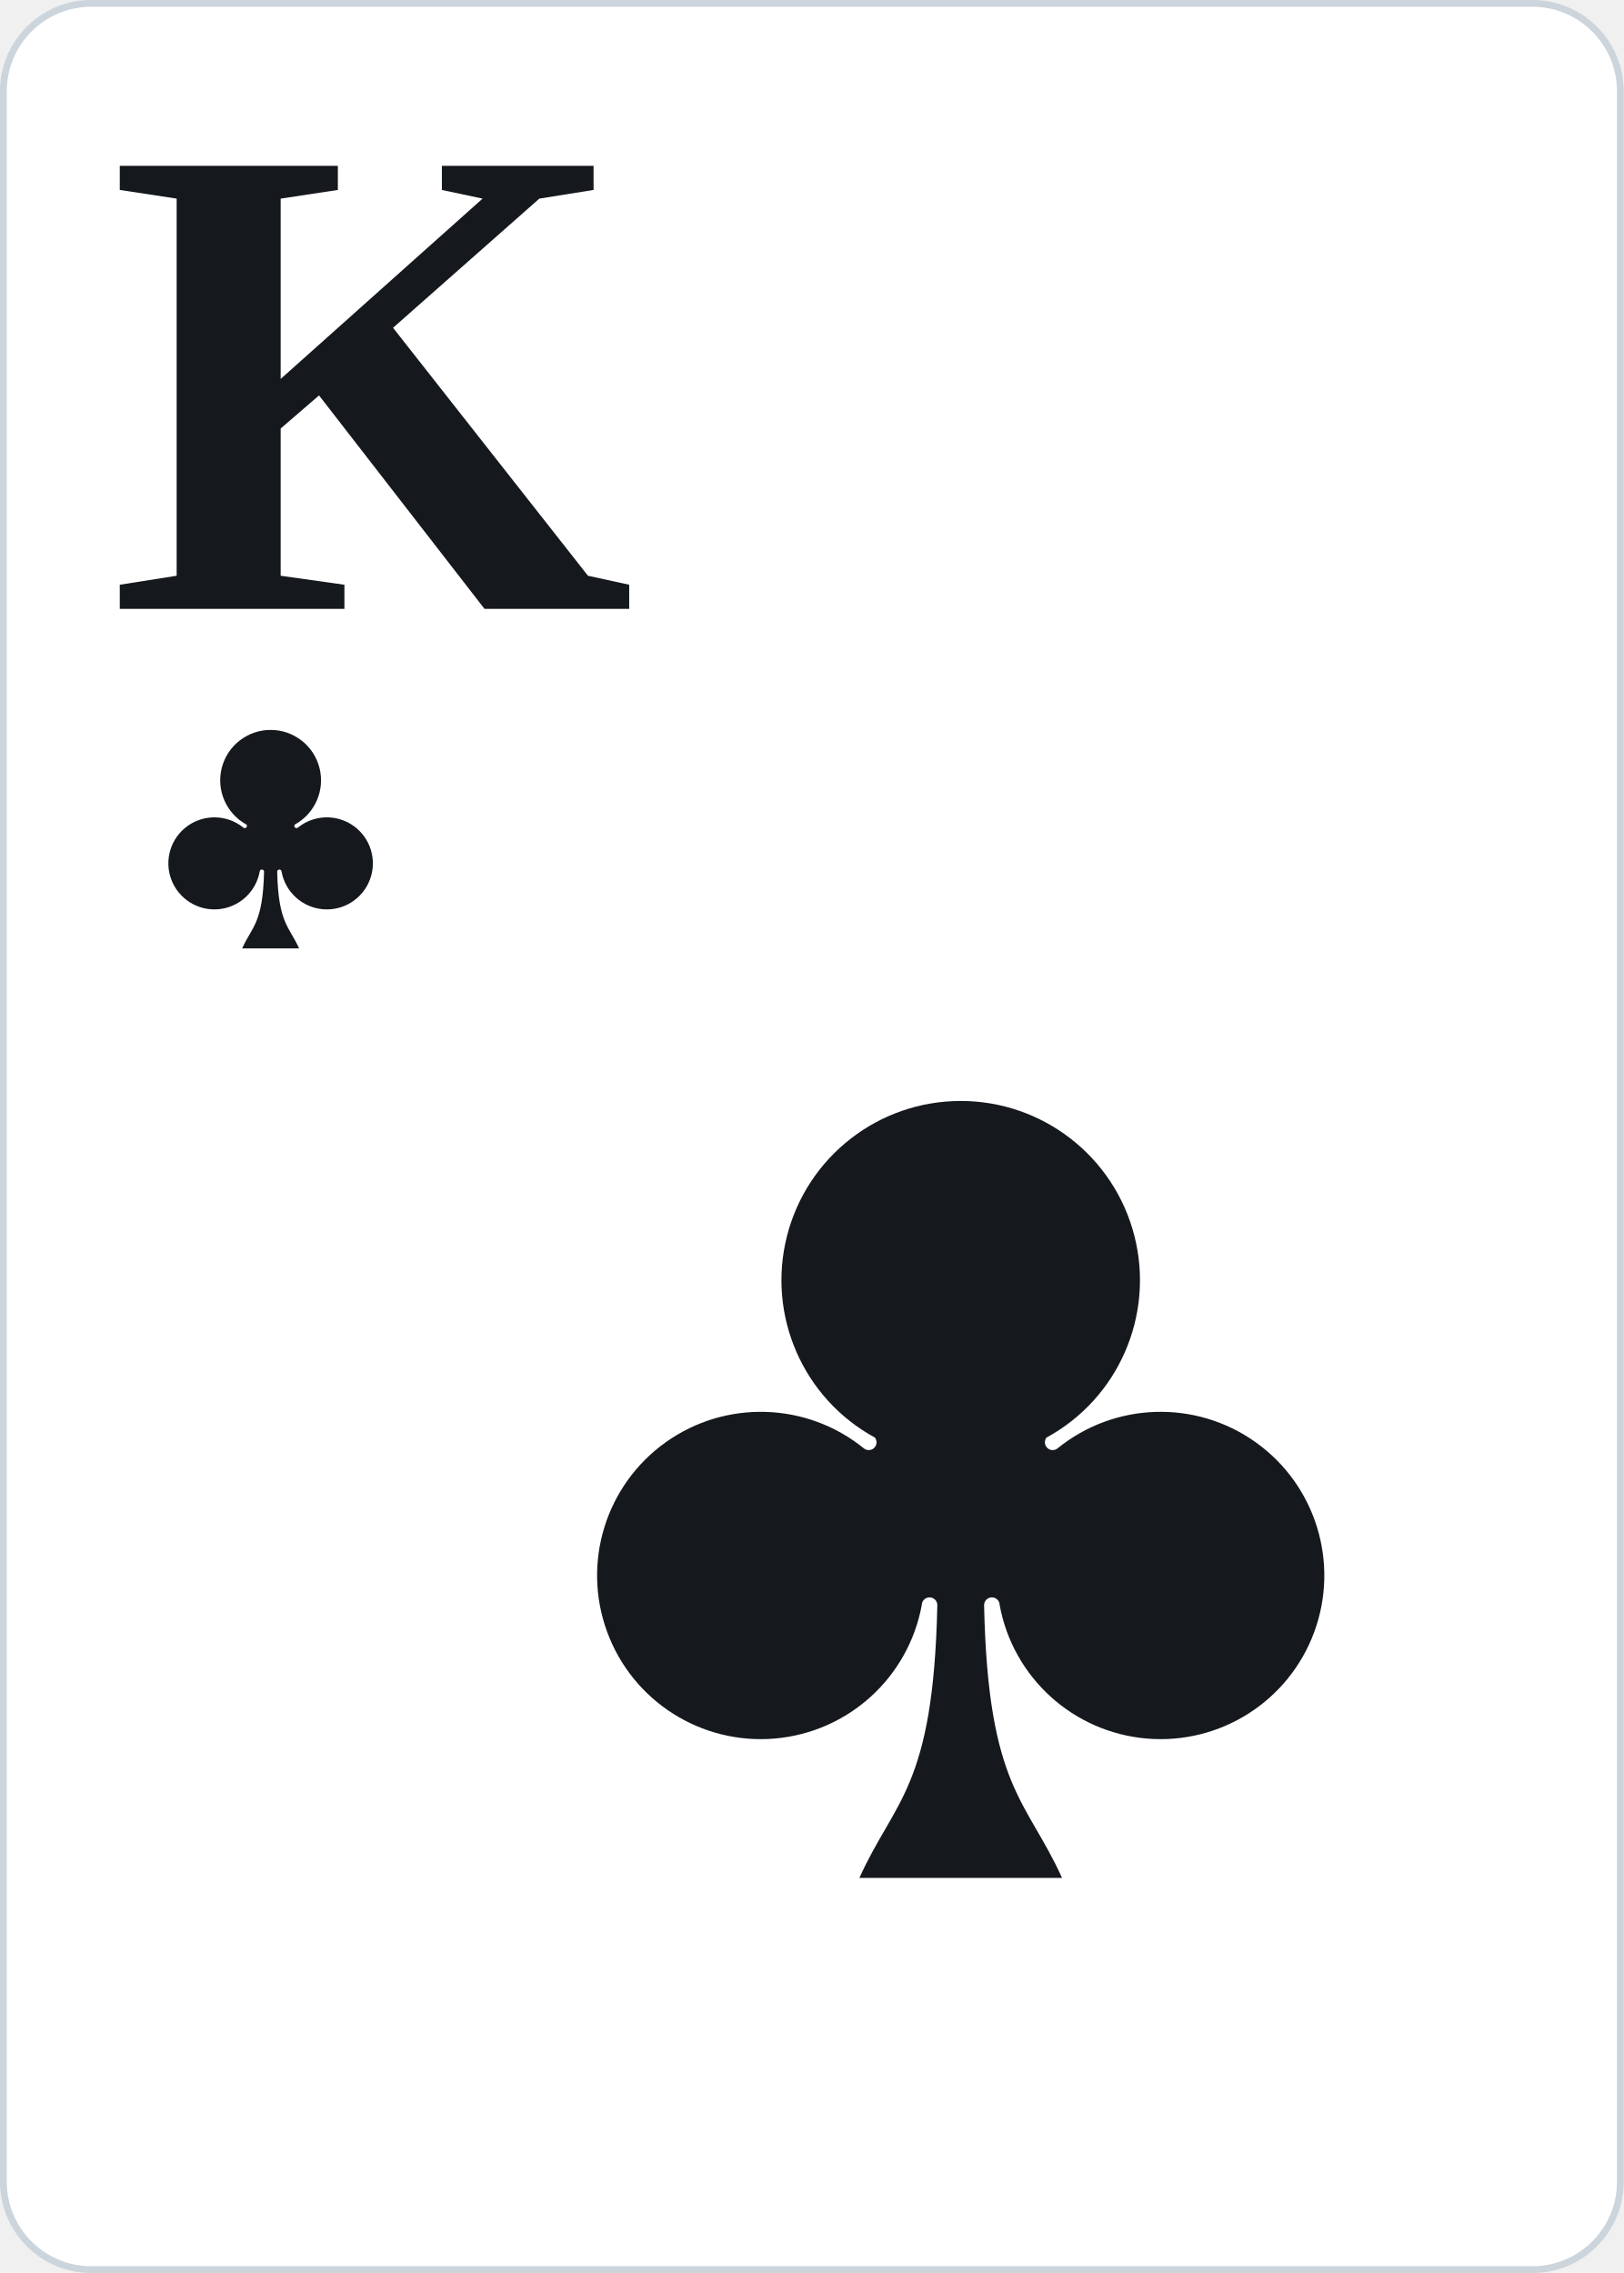
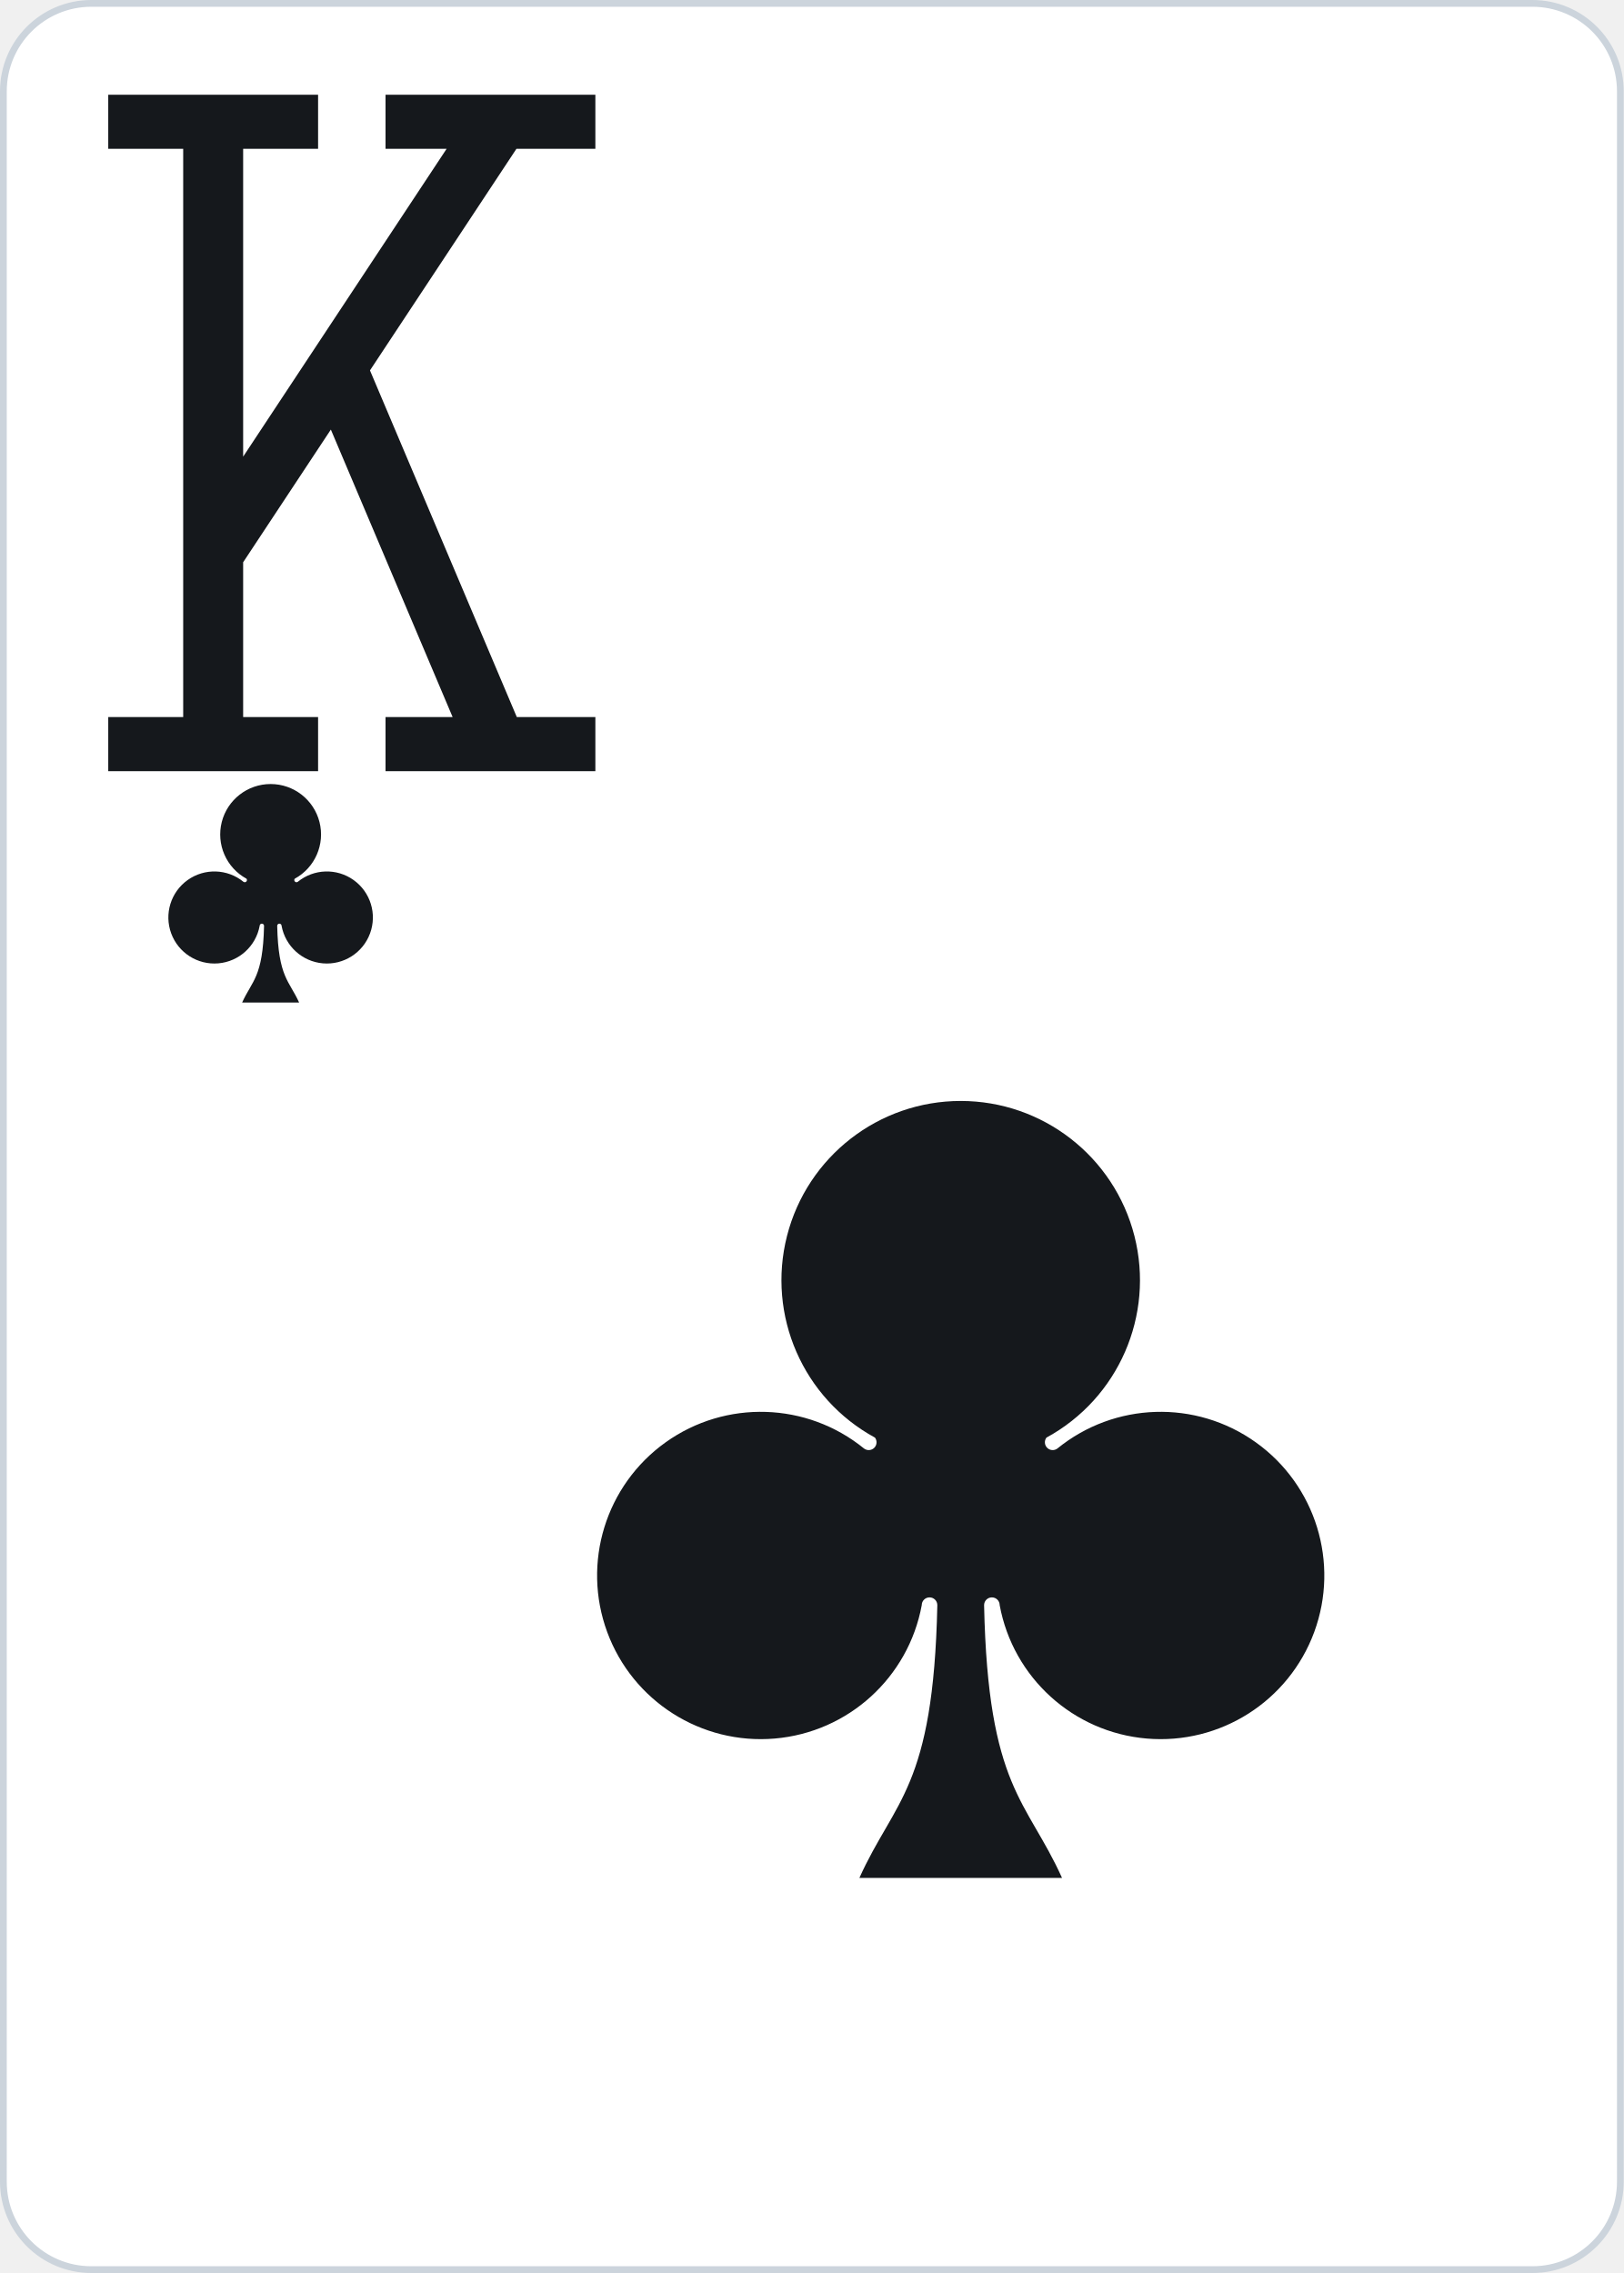
<svg xmlns="http://www.w3.org/2000/svg" xmlns:xlink="http://www.w3.org/1999/xlink" class="card" face="KC" width="2.5in" height="3.5in" viewBox="-120 -168 240 336">
  <defs>
    <symbol id="pC" viewBox="-600 -600 1200 1200">
      <path d="M30 150C35 385 85 400 130 500L-130 500C-85 400 -35 385 -30 150A10 10 0 0 0 -50 150A210 210 0 1 1 -124 -51A10 10 0 0 0 -110 -65A230 230 0 1 1 110 -65A10 10 0 0 0 124 -51A210 210 0 1 1 50 150A10 10 0 0 0 30 150Z" fill="#15181c" />
    </symbol>
    <g id="iCK">
-       <text x="-104" y="-78" font-family="Georgia,'Times New Roman',Times,serif" font-size="100" font-weight="700" text-anchor="start" textLength="72" lengthAdjust="spacingAndGlyphs" fill="#15181c">K</text>
-       <use xlink:href="#pC" x="-99.44" y="-63.44" width="38.88" height="38.88" />
+       <path d="M-285 -460L-85 -460M-185 -460L-185 460M-285 460L-85 460M85 -460L285 -460M185 -440L-170 155M85 460L285 460M185 440L-10 -70" transform="matrix(0.110769 0 0 0.1 -68 -104)" fill="none" stroke="#15181c" stroke-width="80" stroke-linecap="square" stroke-linejoin="miter" stroke-miterlimit="1.5" vector-effect="none" />
+       <use xlink:href="#pC" x="-99.44" y="-55.44" width="38.88" height="38.88" />
    </g>
  </defs>
  <rect x="-119.5" y="-167.5" width="239" height="335" rx="13" ry="13" fill="#ffffff" stroke="#ccd4dc" />
  <use xlink:href="#iCK" />
  <use xlink:href="#pC" x="-47.12" y="-17.12" width="138.24" height="138.24" />
</svg>
